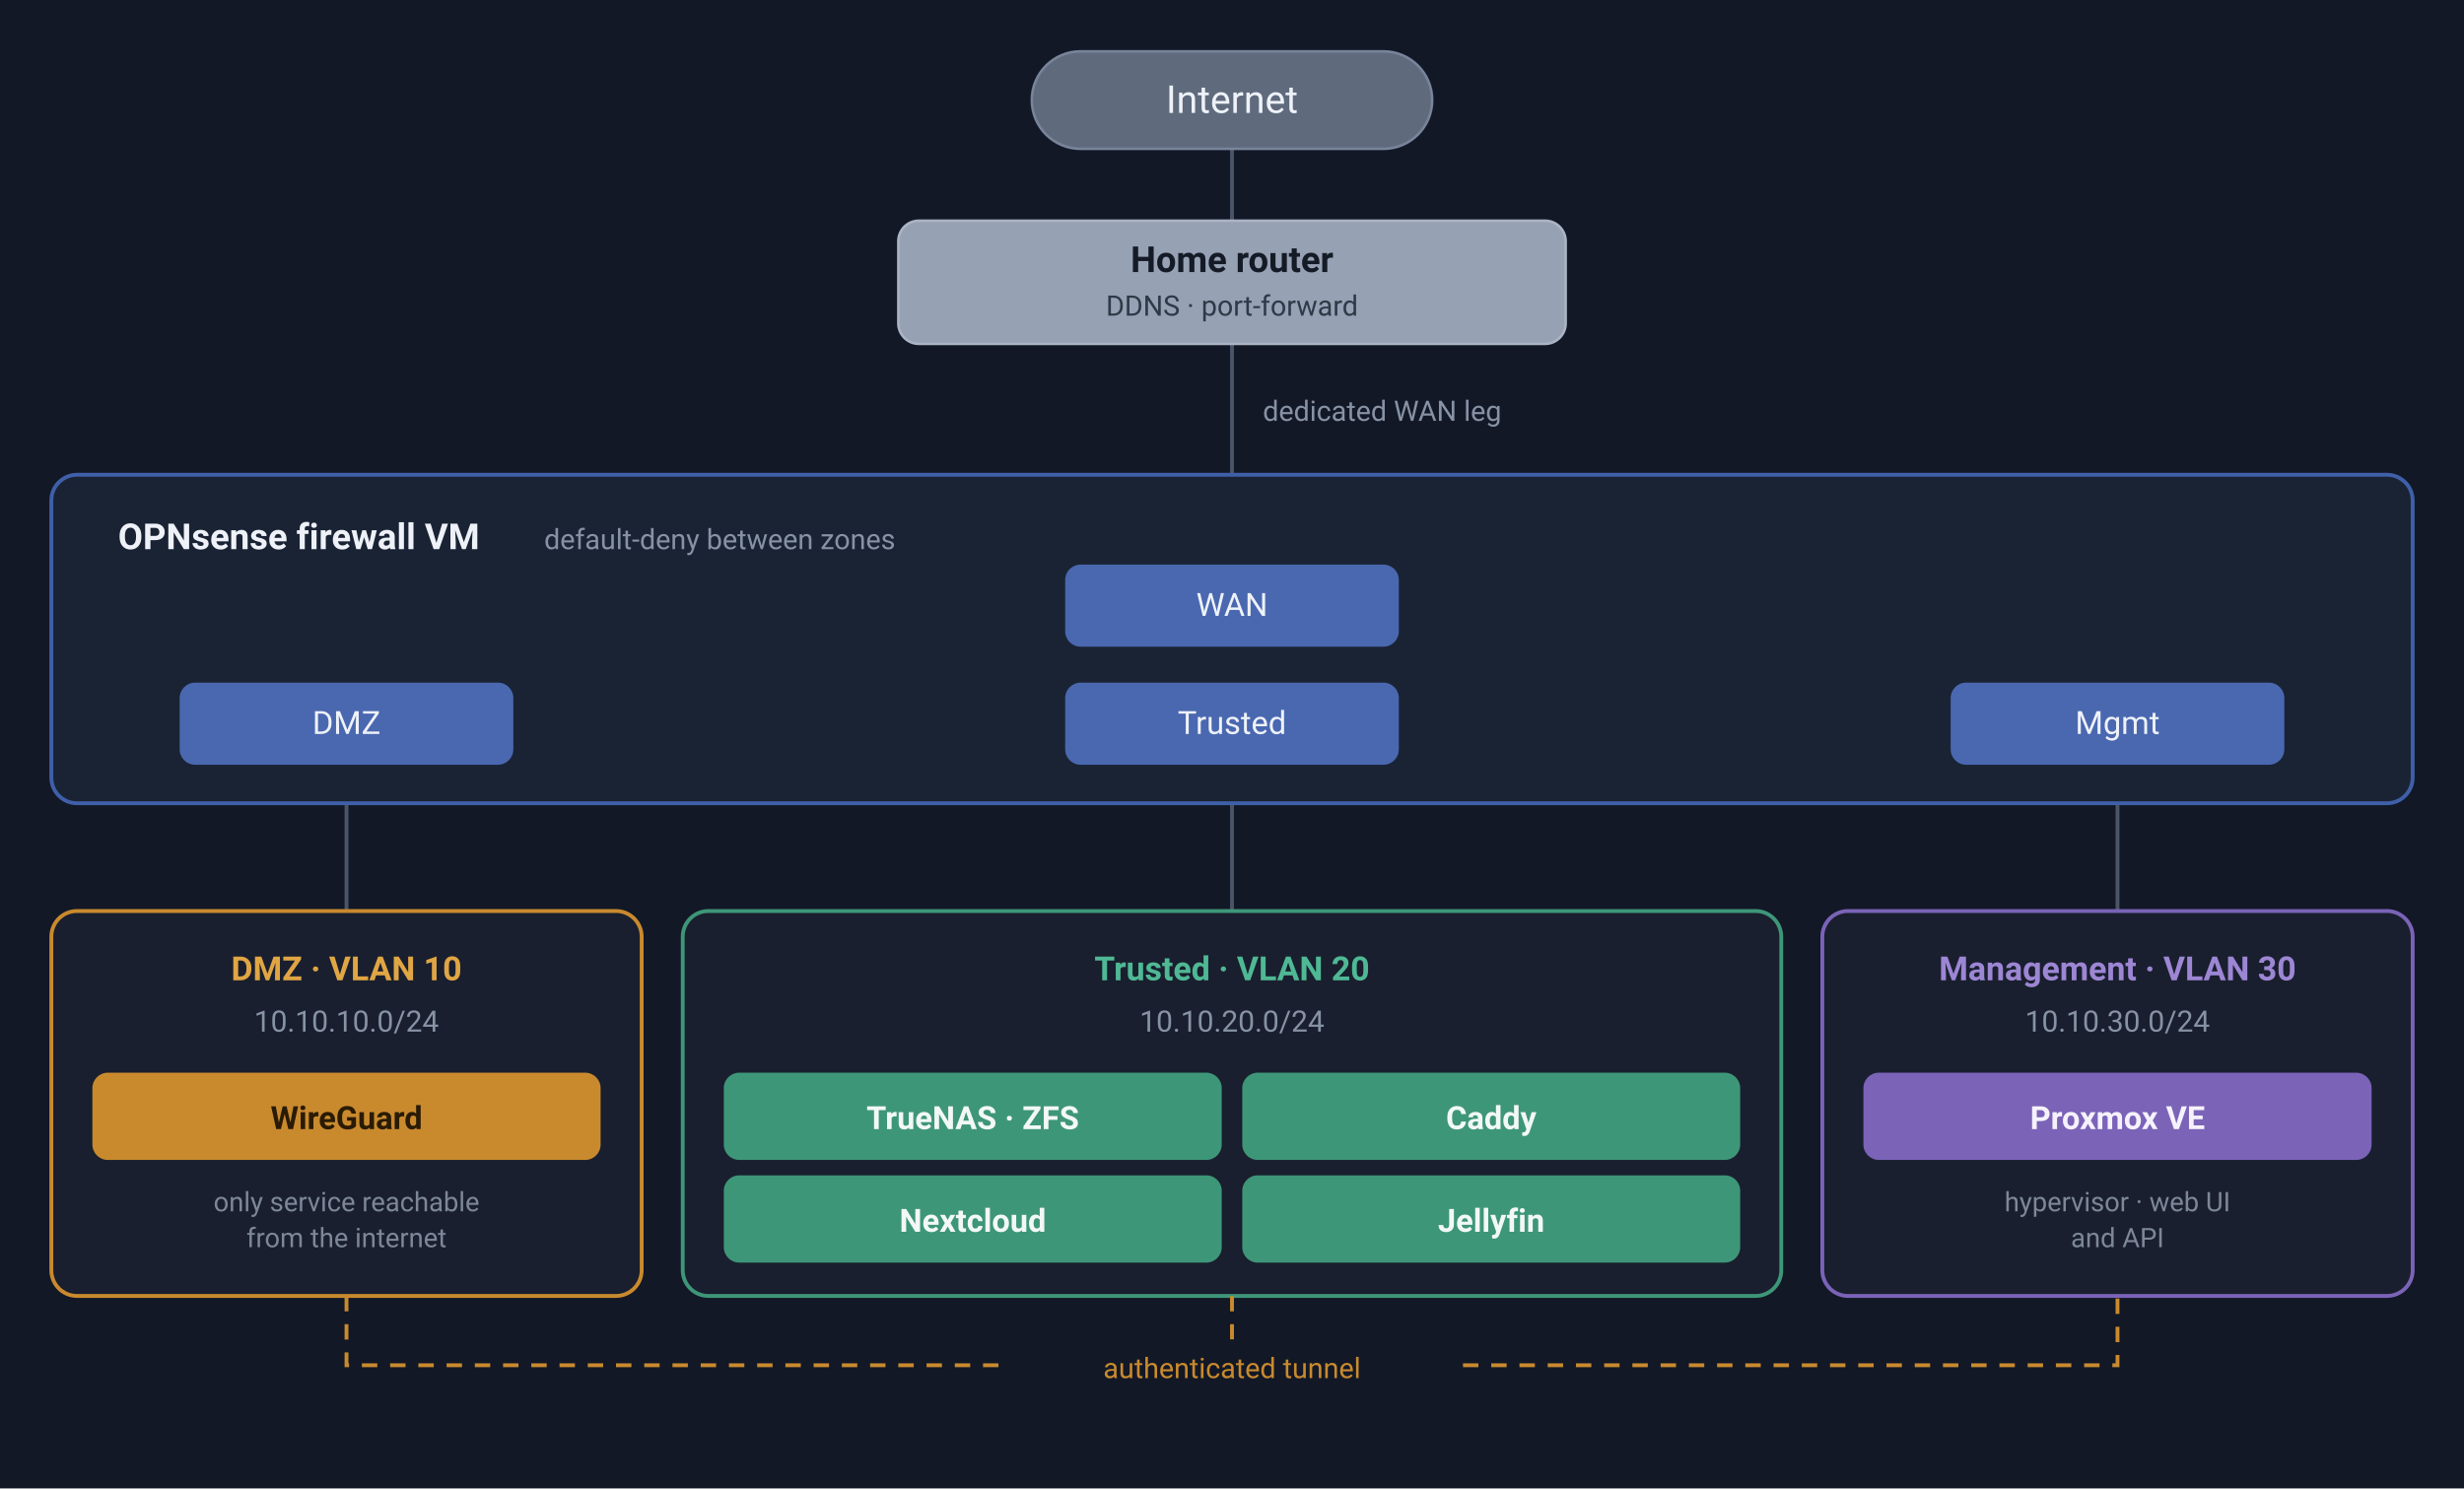
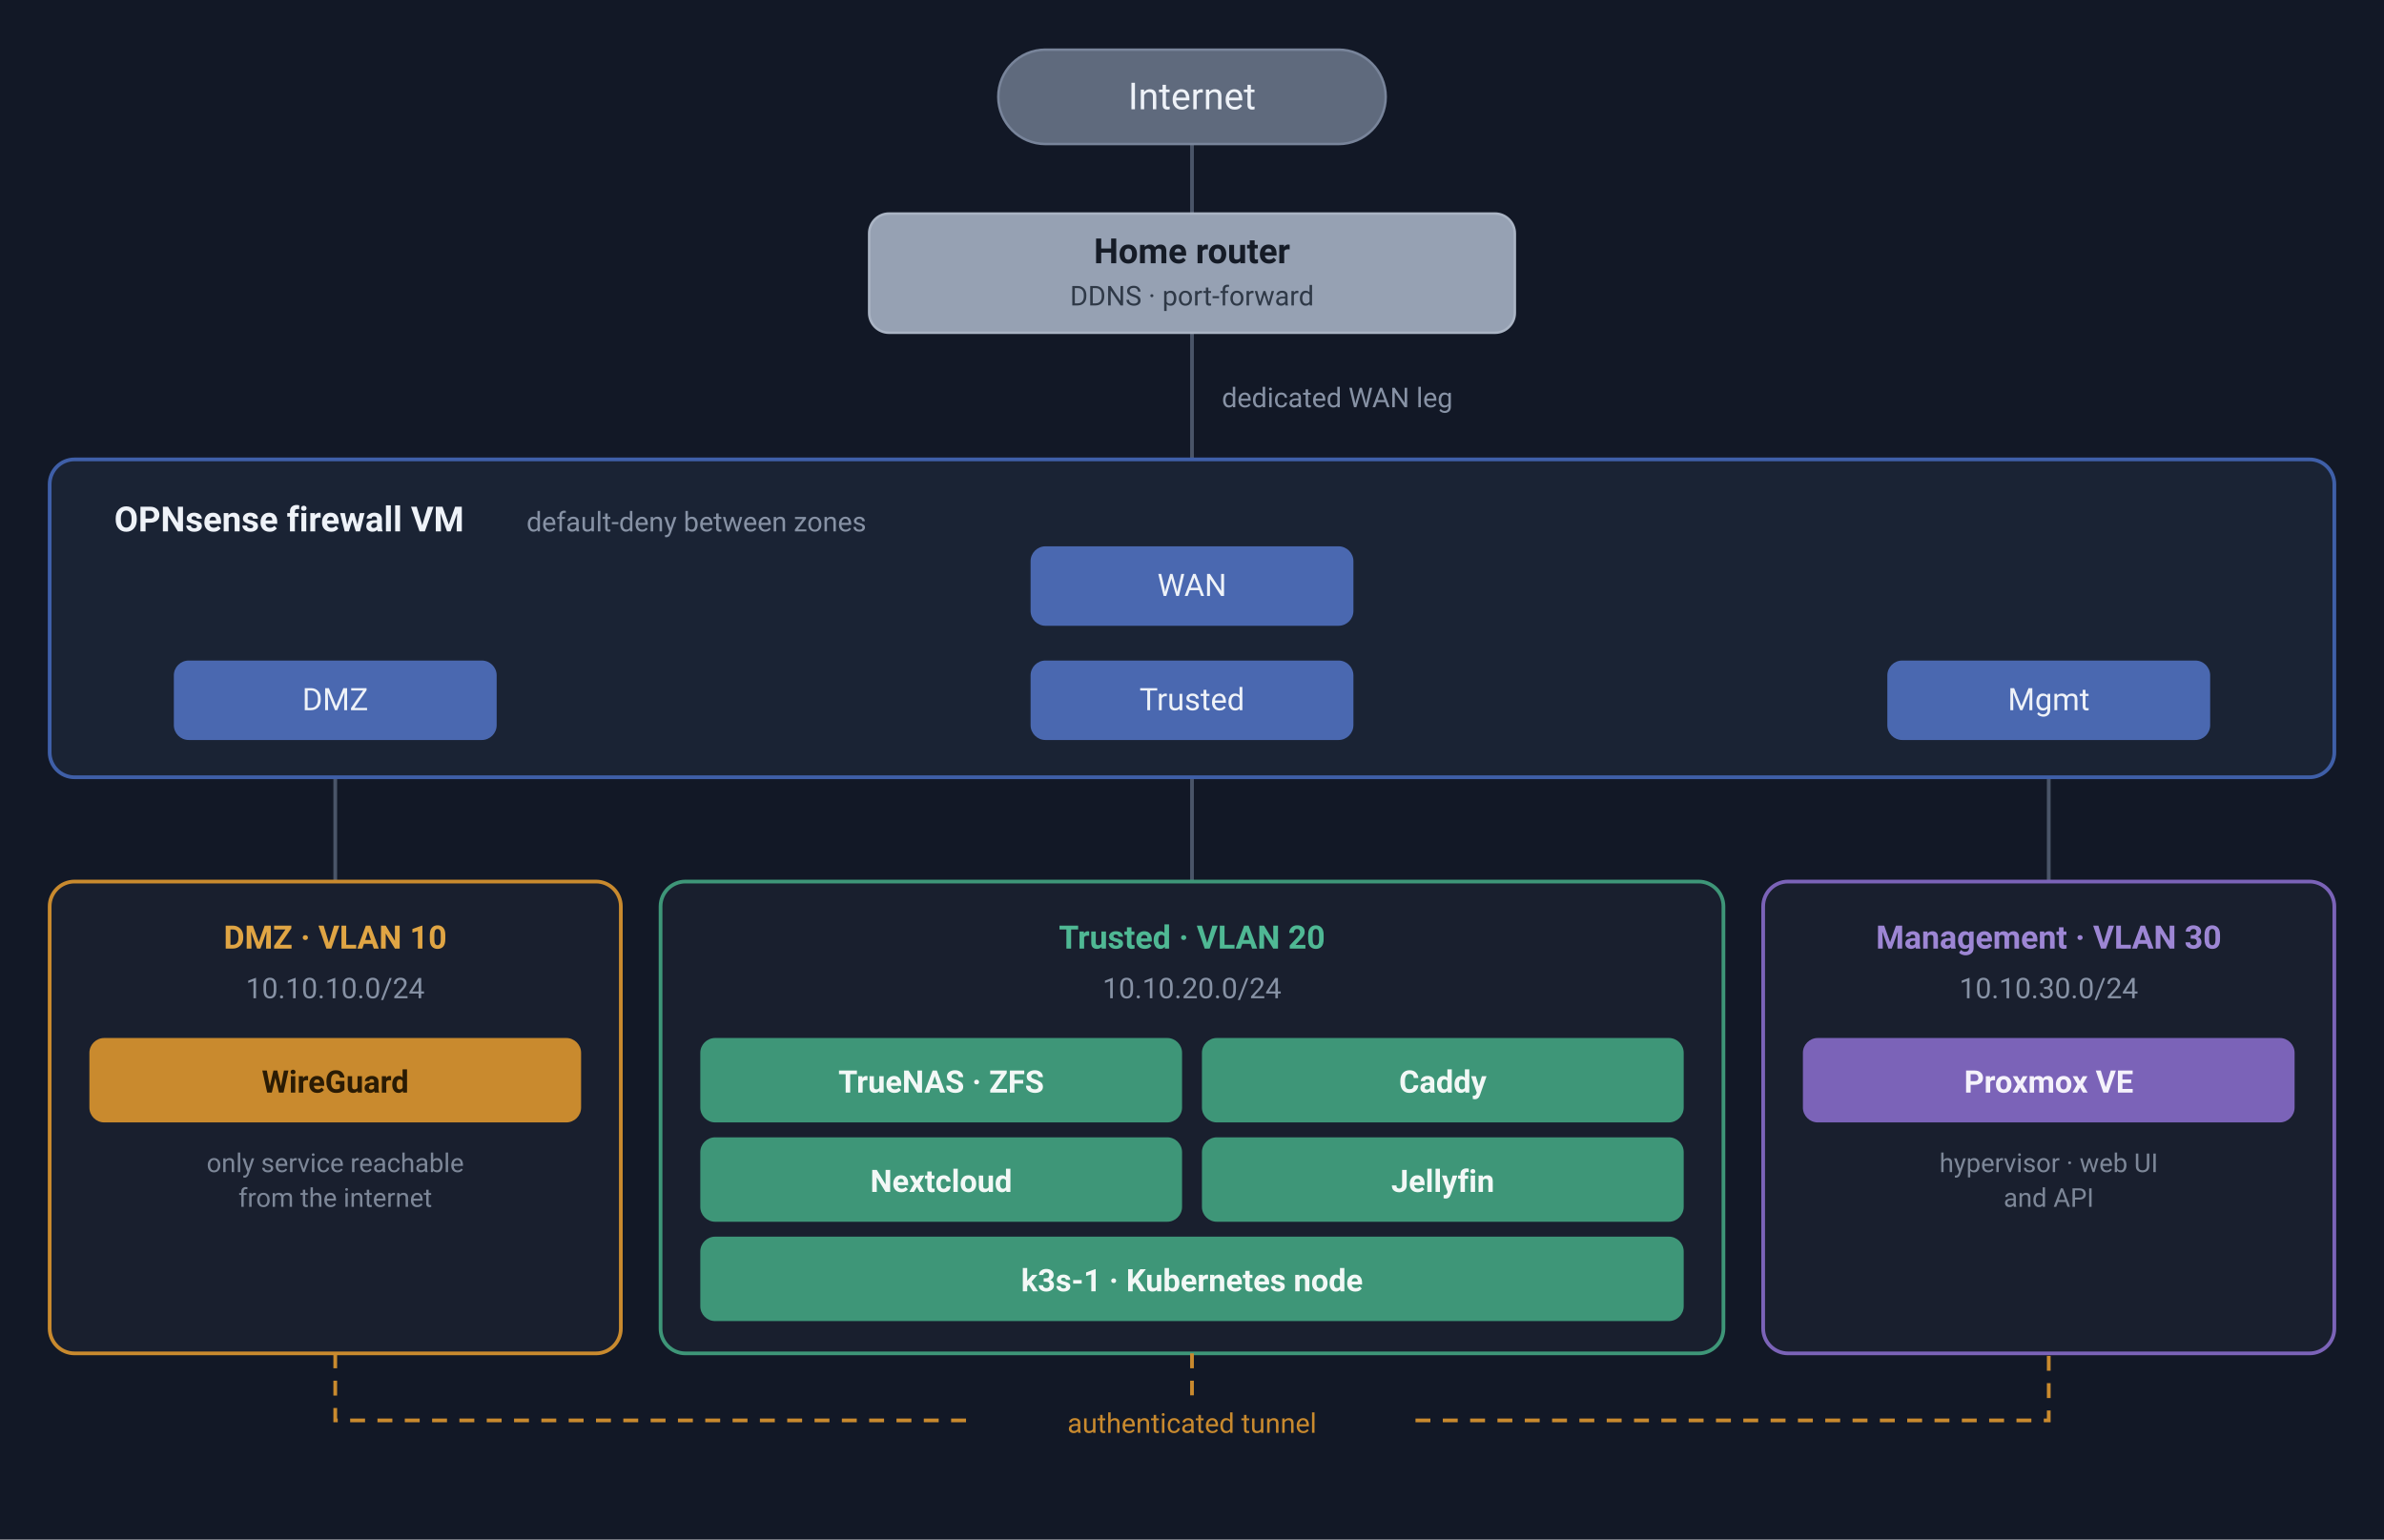
- <svg xmlns="http://www.w3.org/2000/svg" viewBox="0 0 960 580" width="960" height="580" font-family="system-ui, -apple-system, 'Segoe UI', Roboto, Helvetica, Arial, sans-serif">
-   <rect width="960" height="580" fill="#121826" />
+ <svg xmlns="http://www.w3.org/2000/svg" viewBox="0 0 960 620" width="960" height="620" font-family="system-ui, -apple-system, 'Segoe UI', Roboto, Helvetica, Arial, sans-serif">
+   <rect width="960" height="620" fill="#121826" />
  <g stroke="#4a5568" stroke-width="1.5" fill="none">
    <path d="M480 58 L480 86" />
    <path d="M480 134 L480 185" />
    <path d="M135 298 L135 355" />
    <path d="M480 298 L480 355" />
    <path d="M825 298 L825 355" />
  </g>
  <rect x="402" y="20" width="156" height="38" rx="19" fill="#5f6a7d" stroke="#78849a" stroke-width="1" />
  <text x="480" y="44" text-anchor="middle" font-size="15" fill="#eef2f8">Internet</text>
  <rect x="350" y="86" width="260" height="48" rx="8" fill="#96a1b3" stroke="#aab4c4" stroke-width="1" />
  <text x="480" y="106" text-anchor="middle" font-size="14" font-weight="600" fill="#151b26">Home router</text>
  <text x="480" y="123" text-anchor="middle" font-size="11" fill="#2f3947">DDNS · port-forward</text>
  <text x="492" y="164" font-size="11" fill="#8792a5">dedicated WAN leg</text>
  <rect x="20" y="185" width="920" height="128" rx="10" fill="#1a2334" stroke="#3f5fa8" stroke-width="1.5" />
  <text x="46" y="214" font-size="14" font-weight="600" fill="#eef2f8">OPNsense firewall VM</text>
  <text x="212" y="214" font-size="11" fill="#8792a5">default-deny between zones</text>
  <g font-size="12.5" fill="#eef2f8" text-anchor="middle">
    <rect x="415" y="220" width="130" height="32" rx="6" fill="#4a68b0" />
    <text x="480" y="240">WAN</text>
    <rect x="70" y="266" width="130" height="32" rx="6" fill="#4a68b0" />
    <text x="135" y="286">DMZ</text>
    <rect x="415" y="266" width="130" height="32" rx="6" fill="#4a68b0" />
    <text x="480" y="286">Trusted</text>
    <rect x="760" y="266" width="130" height="32" rx="6" fill="#4a68b0" />
    <text x="825" y="286">Mgmt</text>
  </g>
-   <rect x="20" y="355" width="230" height="150" rx="10" fill="#191f2e" stroke="#c98a2e" stroke-width="1.5" />
+   <rect x="20" y="355" width="230" height="190" rx="10" fill="#191f2e" stroke="#c98a2e" stroke-width="1.5" />
  <text x="135" y="382" text-anchor="middle" font-size="13" font-weight="700" fill="#e0a544">DMZ · VLAN 10</text>
  <text x="135" y="402" text-anchor="middle" font-size="11.5" fill="#8792a5">10.10.10.0/24</text>
  <rect x="36" y="418" width="198" height="34" rx="6" fill="#c98a2e" />
  <text x="135" y="440" text-anchor="middle" font-size="12.5" font-weight="600" fill="#2a1b04">WireGuard</text>
  <text x="135" y="472" text-anchor="middle" font-size="10.5" fill="#7d8798">only service reachable</text>
  <text x="135" y="486" text-anchor="middle" font-size="10.5" fill="#7d8798">from the internet</text>
-   <rect x="266" y="355" width="428" height="150" rx="10" fill="#191f2e" stroke="#3e9678" stroke-width="1.5" />
+   <rect x="266" y="355" width="428" height="190" rx="10" fill="#191f2e" stroke="#3e9678" stroke-width="1.5" />
  <text x="480" y="382" text-anchor="middle" font-size="13" font-weight="700" fill="#4fb894">Trusted · VLAN 20</text>
  <text x="480" y="402" text-anchor="middle" font-size="11.5" fill="#8792a5">10.10.20.0/24</text>
  <g font-size="12.5" font-weight="600" fill="#f2f8f6" text-anchor="middle">
    <rect x="282" y="418" width="194" height="34" rx="6" fill="#3e9678" />
    <text x="379" y="440">TrueNAS · ZFS</text>
    <rect x="484" y="418" width="194" height="34" rx="6" fill="#3e9678" />
    <text x="581" y="440">Caddy</text>
    <rect x="282" y="458" width="194" height="34" rx="6" fill="#3e9678" />
    <text x="379" y="480">Nextcloud</text>
    <rect x="484" y="458" width="194" height="34" rx="6" fill="#3e9678" />
    <text x="581" y="480">Jellyfin</text>
+     <rect x="282" y="498" width="396" height="34" rx="6" fill="#3e9678" />
+     <text x="480" y="520">k3s-1 · Kubernetes node</text>
  </g>
-   <rect x="710" y="355" width="230" height="150" rx="10" fill="#191f2e" stroke="#7b63b8" stroke-width="1.5" />
+   <rect x="710" y="355" width="230" height="190" rx="10" fill="#191f2e" stroke="#7b63b8" stroke-width="1.5" />
  <text x="825" y="382" text-anchor="middle" font-size="13" font-weight="700" fill="#9d86d4">Management · VLAN 30</text>
  <text x="825" y="402" text-anchor="middle" font-size="11.5" fill="#8792a5">10.10.30.0/24</text>
  <rect x="726" y="418" width="198" height="34" rx="6" fill="#7b63b8" />
  <text x="825" y="440" text-anchor="middle" font-size="12.5" font-weight="600" fill="#f5f2fb">Proxmox VE</text>
  <text x="825" y="472" text-anchor="middle" font-size="10.5" fill="#7d8798">hypervisor · web UI</text>
  <text x="825" y="486" text-anchor="middle" font-size="10.5" fill="#7d8798">and API</text>
  <g stroke="#c98a2e" stroke-width="1.5" fill="none" stroke-dasharray="6 5">
-     <path d="M135 505 L135 532 L825 532 L825 505" />
-     <path d="M480 505 L480 532" />
+     <path d="M135 545 L135 572 L825 572 L825 545" />
+     <path d="M480 545 L480 572" />
  </g>
-   <rect x="392" y="522" width="176" height="20" fill="#121826" />
-   <text x="480" y="537" text-anchor="middle" font-size="11" fill="#c98a2e">authenticated tunnel</text>
+   <rect x="392" y="562" width="176" height="20" fill="#121826" />
+   <text x="480" y="577" text-anchor="middle" font-size="11" fill="#c98a2e">authenticated tunnel</text>
</svg>
